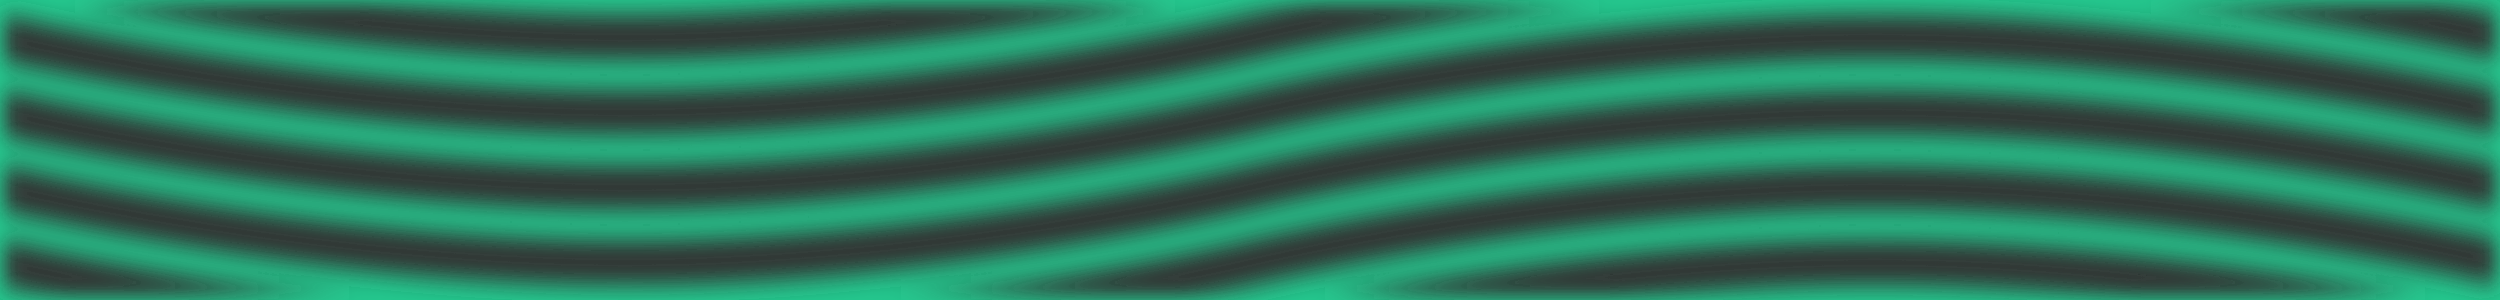
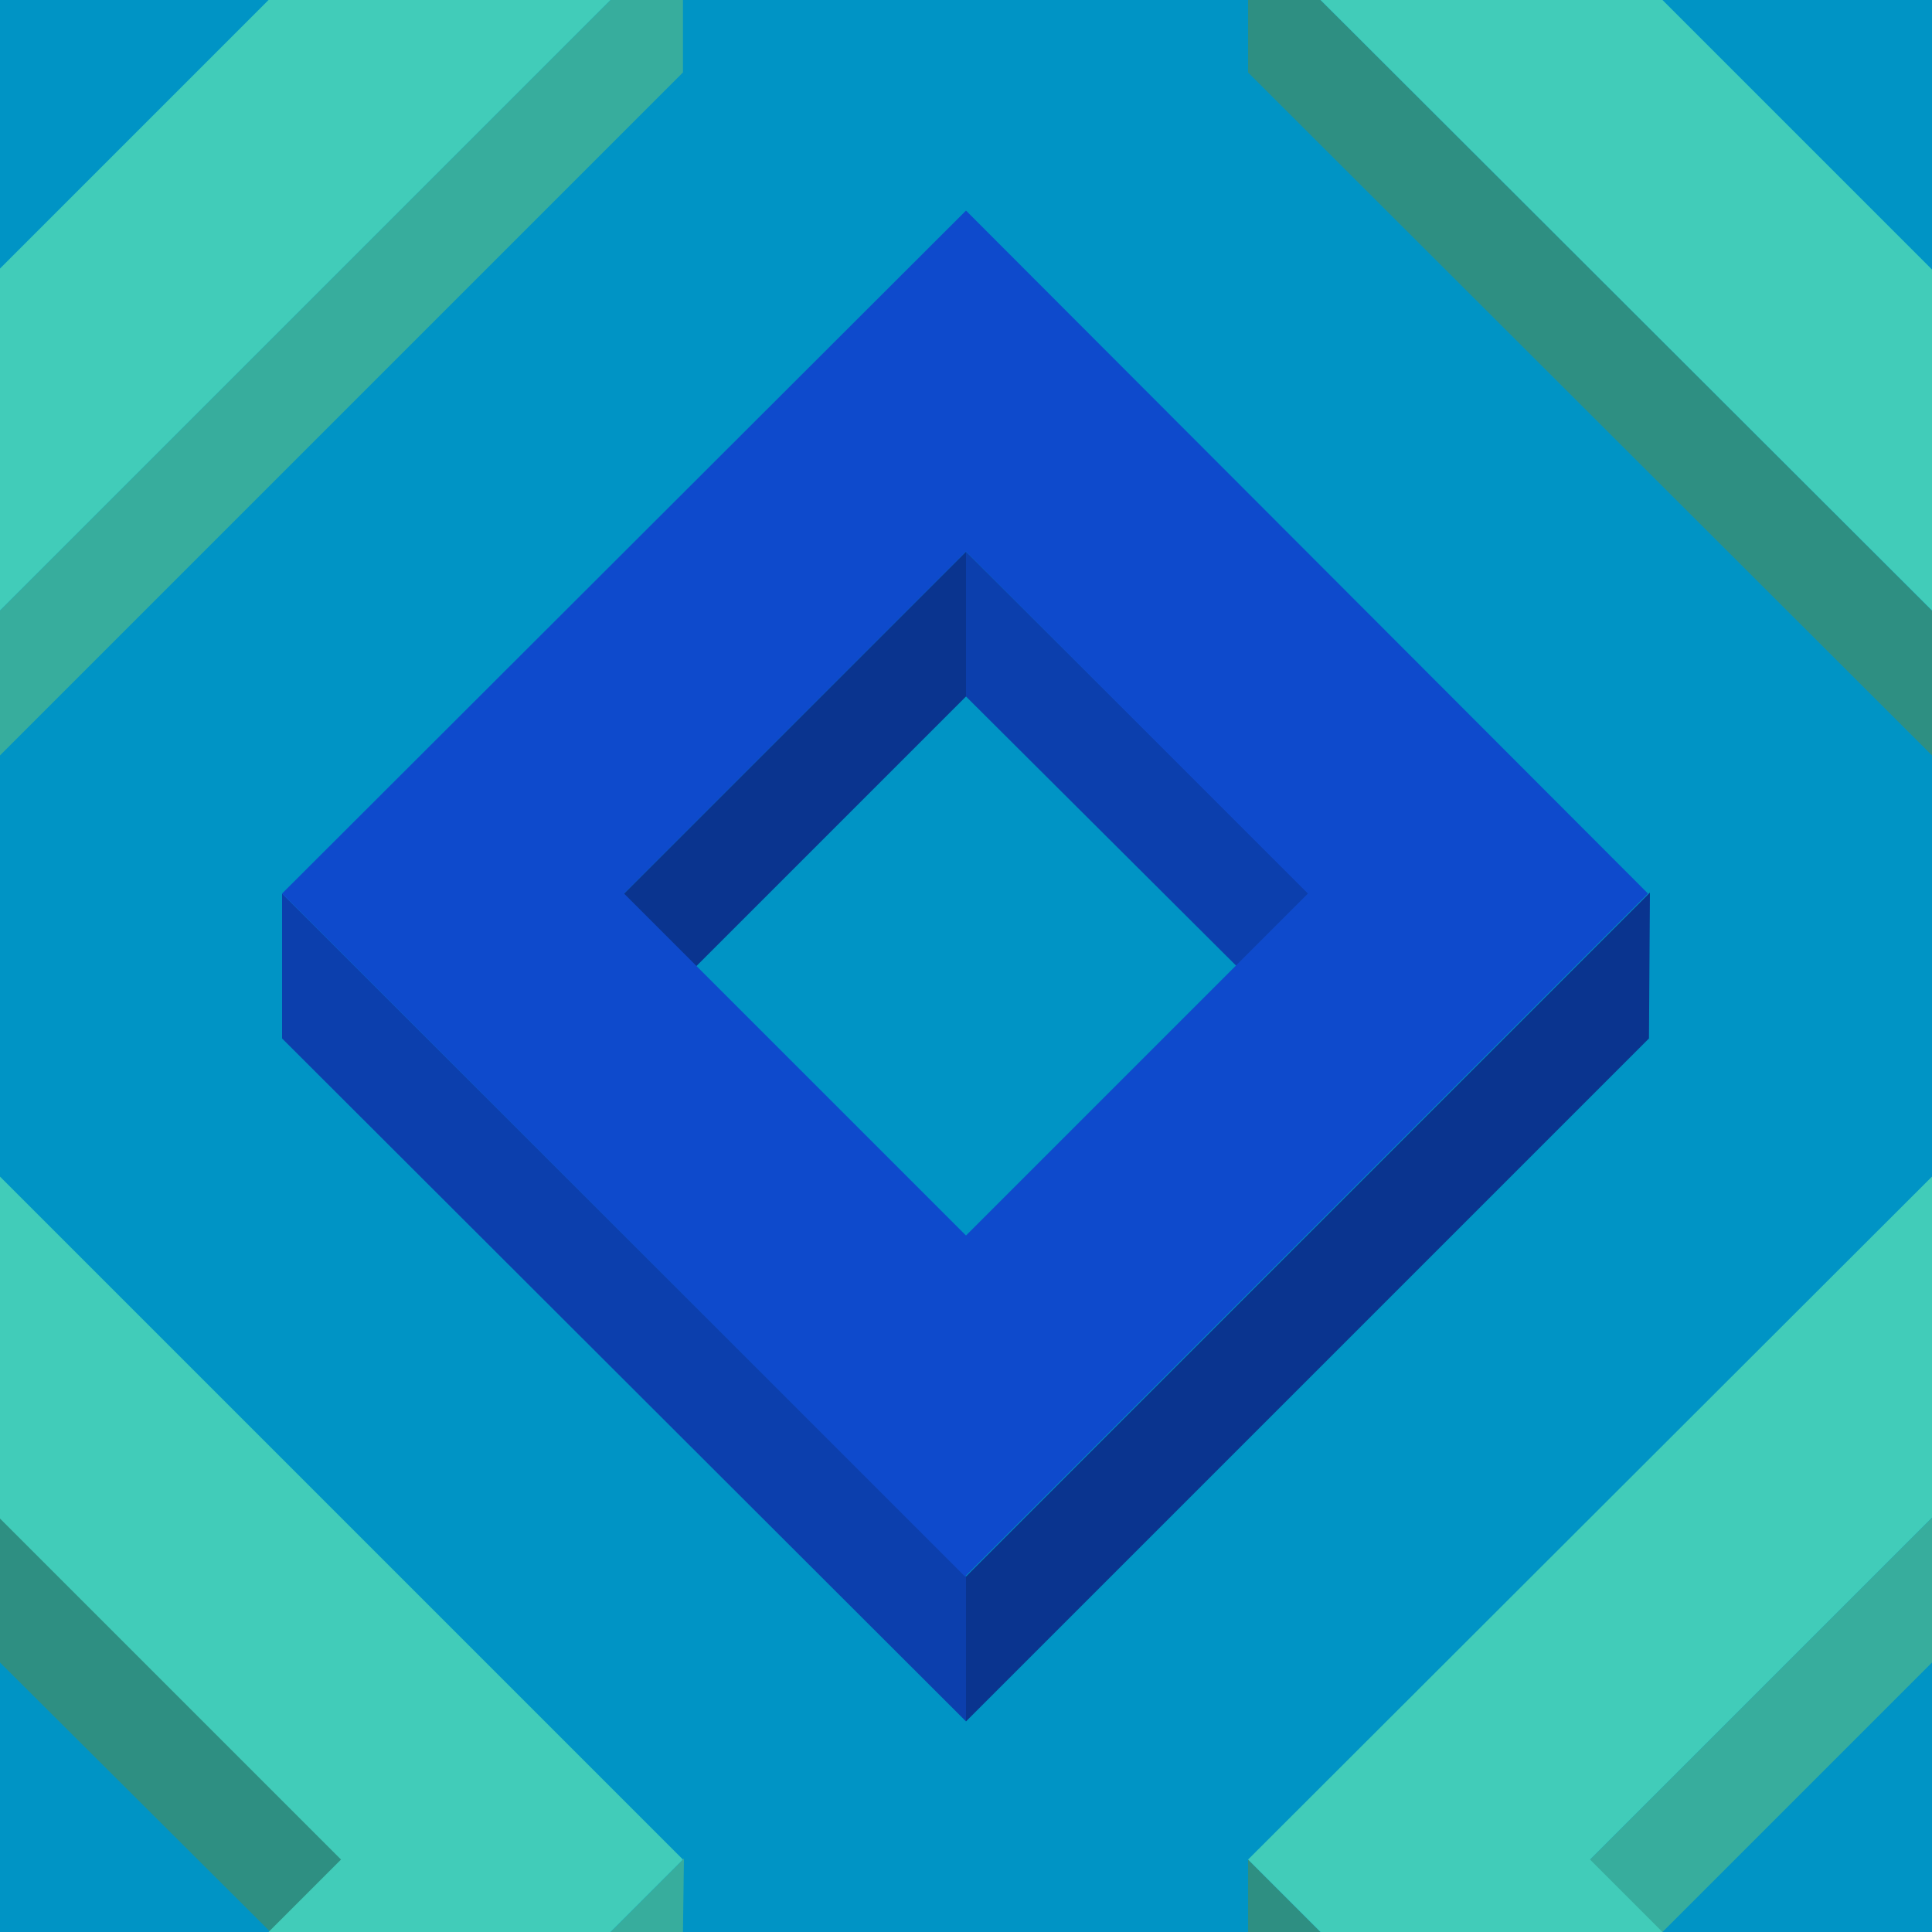
- <svg xmlns="http://www.w3.org/2000/svg" width="2000" height="240" viewBox="0 0 1000 120">
-   <defs>
-     <filter id="blur">
-       <feGaussianBlur stdDeviation="5" />
-     </filter>
-   </defs>
-   <rect fill="#24c68d" width="1000" height="120" />
-   <g fill="none" stroke="#303030" stroke-width="17.7" filter="url(#blur)">
-     <path d="M-500 75c0 0 125-30 250-30S0 75 0 75s125 30 250 30s250-30 250-30s125-30 250-30s250 30 250 30s125 30 250 30s250-30 250-30" />
-     <path d="M-500 45c0 0 125-30 250-30S0 45 0 45s125 30 250 30s250-30 250-30s125-30 250-30s250 30 250 30s125 30 250 30s250-30 250-30" />
-     <path d="M-500 105c0 0 125-30 250-30S0 105 0 105s125 30 250 30s250-30 250-30s125-30 250-30s250 30 250 30s125 30 250 30s250-30 250-30" />
-     <path d="M-500 15c0 0 125-30 250-30S0 15 0 15s125 30 250 30s250-30 250-30s125-30 250-30s250 30 250 30s125 30 250 30s250-30 250-30" />
-     <path d="M-500-15c0 0 125-30 250-30S0-15 0-15s125 30 250 30s250-30 250-30s125-30 250-30s250 30 250 30s125 30 250 30s250-30 250-30" />
-     <path d="M-500 135c0 0 125-30 250-30S0 135 0 135s125 30 250 30s250-30 250-30s125-30 250-30s250 30 250 30s125 30 250 30s250-30 250-30" />
+ <svg xmlns="http://www.w3.org/2000/svg" width="280" height="280" viewBox="0 0 200 200">
+   <rect fill="#0094c5" width="200" height="200" />
+   <g>
+     <polygon fill="#0a348f" points="100 57.1 64 93.1 71.5 100.6 100 72.1" />
+     <polygon fill="#0c3fad" points="100 57.1 100 72.1 128.6 100.6 136.1 93.1" />
+     <polygon fill="#0a348f" points="100 163.2 100 178.2 170.7 107.5 170.8 92.4" />
+     <polygon fill="#0c3fad" points="100 163.2 29.2 92.5 29.2 107.5 100 178.2" />
+     <path fill="#0e4acc" d="M100 21.8L29.2 92.5l70.7 70.7l70.7-70.7L100 21.8z M100 127.9L64.6 92.5L100 57.1l35.4 35.4L100 127.9z" />
+     <polygon fill="#2e8f82" points="0 157.1 0 172.1 28.6 200.6 36.1 193.1" />
+     <polygon fill="#37ad9d" points="70.7 200 70.8 192.4 63.2 200" />
+     <polygon fill="#41ccb9" points="27.8 200 63.2 200 70.7 192.5 0 121.8 0 157.2 35.3 192.5" />
+     <polygon fill="#37ad9d" points="200 157.1 164 193.1 171.5 200.6 200 172.1" />
+     <polygon fill="#2e8f82" points="136.7 200 129.2 192.5 129.2 200" />
+     <polygon fill="#41ccb9" points="172.1 200 164.6 192.5 200 157.1 200 157.2 200 121.8 200 121.8 129.2 192.5 136.7 200" />
+     <polygon fill="#2e8f82" points="129.2 0 129.2 7.5 200 78.2 200 63.2 136.7 0" />
+     <polygon fill="#41ccb9" points="200 27.8 200 27.9 172.1 0 136.7 0 200 63.2 200 63.2" />
+     <polygon fill="#37ad9d" points="63.2 0 0 63.2 0 78.2 70.7 7.5 70.7 0" />
+     <polygon fill="#41ccb9" points="0 63.2 63.2 0 27.8 0 0 27.8" />
  </g>
</svg>
